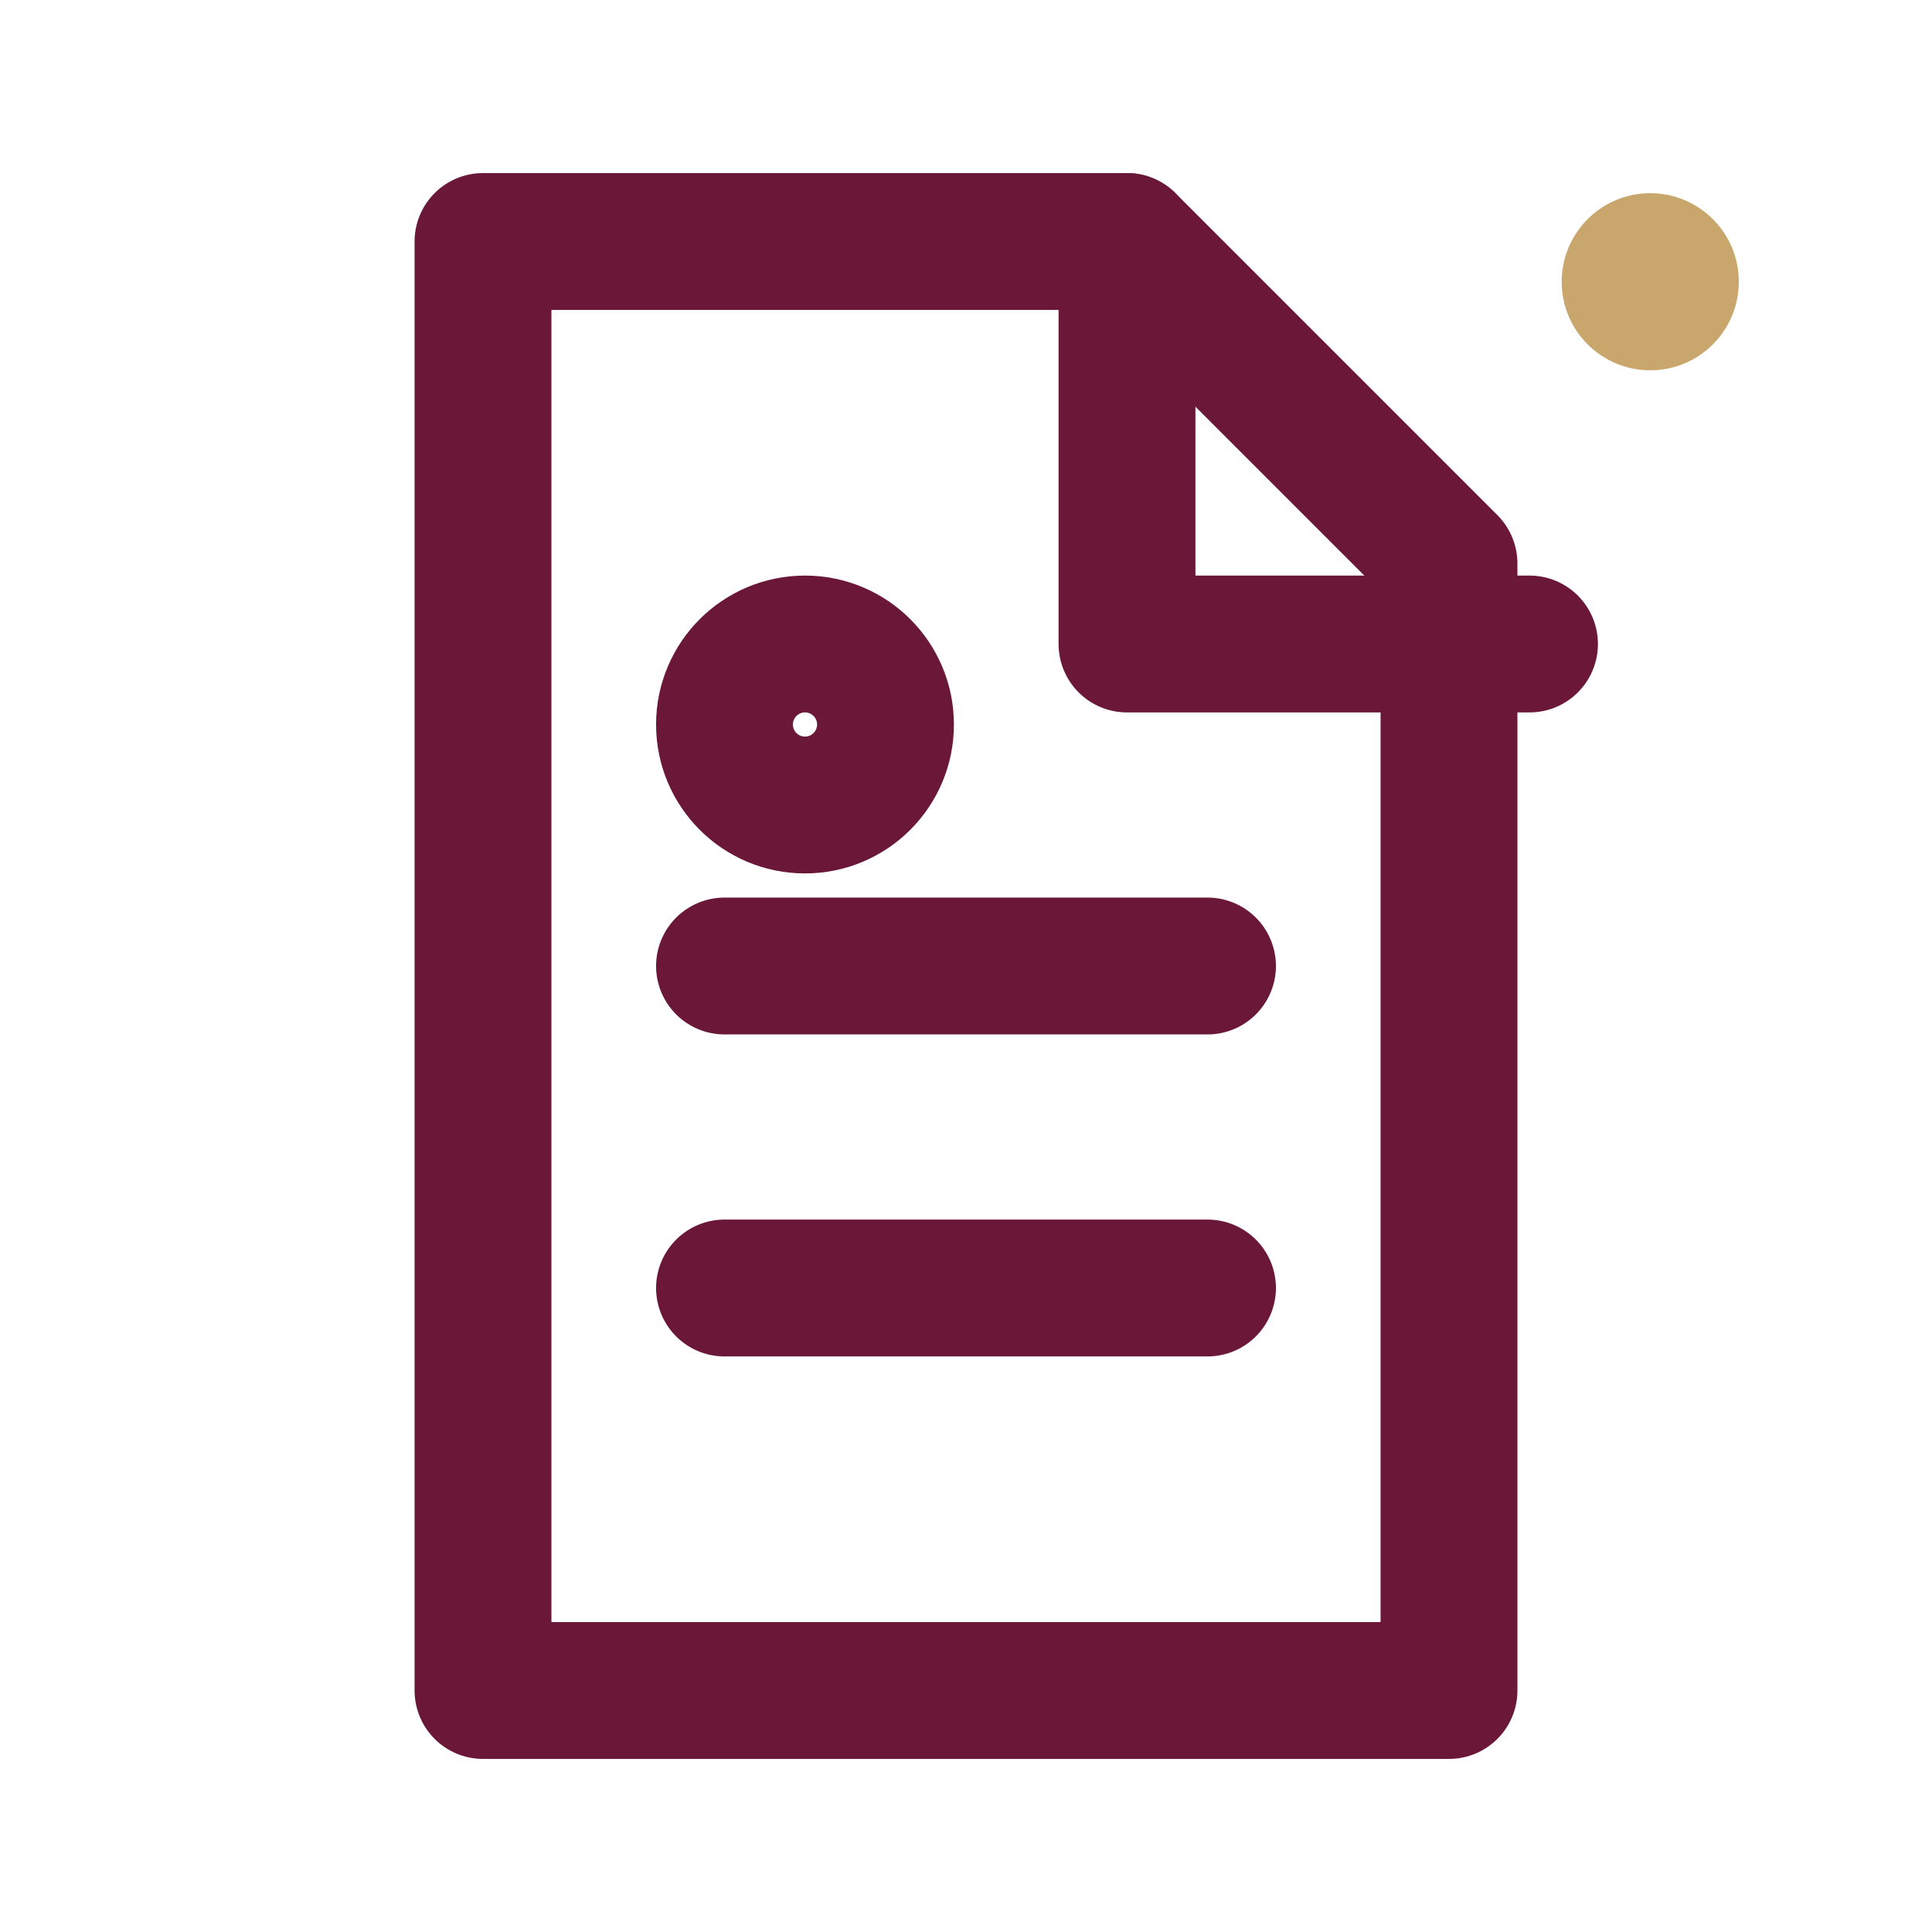
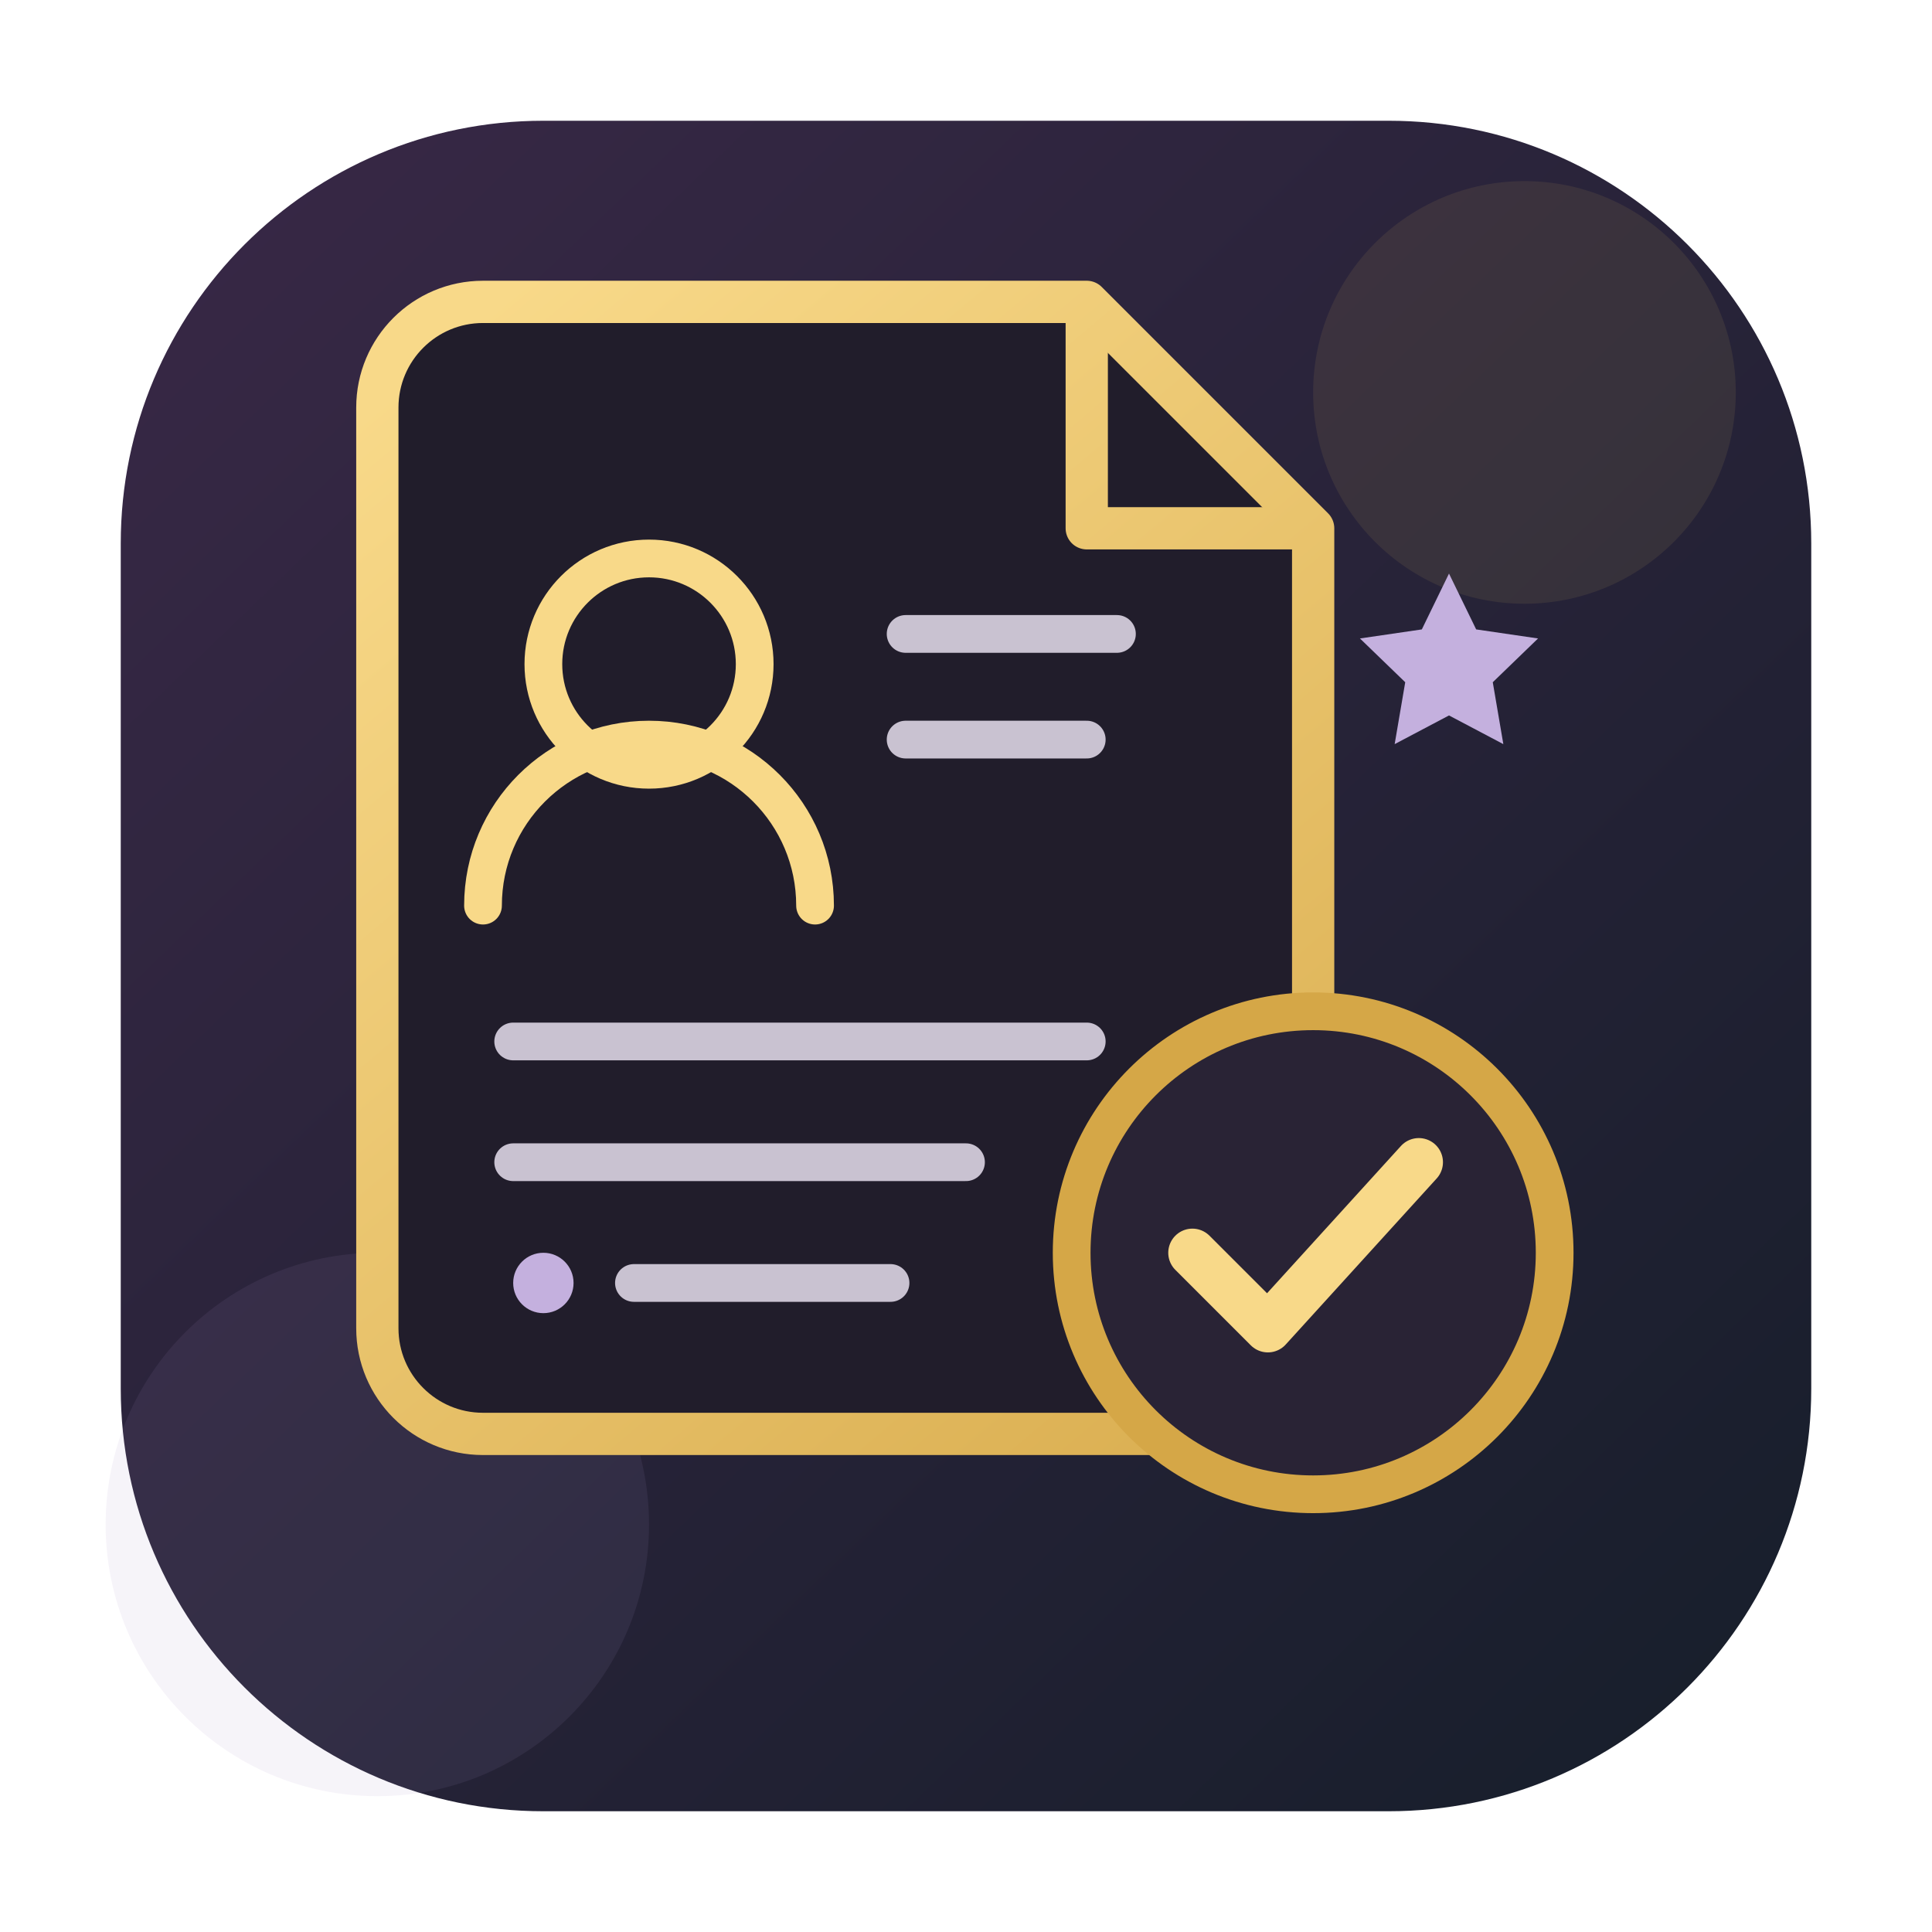
- <svg xmlns="http://www.w3.org/2000/svg" width="24" height="24" viewBox="0 0 24 24" fill="none" role="img" aria-labelledby="title desc">
-   <g stroke="#6B1838" stroke-width="1.7" stroke-linecap="round" stroke-linejoin="round">
-     <path d="M6 3h8l4 4v14H6z" />
-     <path d="M14 3v5h5M9 12h6M9 16h6" />
-     <circle cx="10" cy="9" r="1" />
-   </g>
-   <circle cx="20.5" cy="3.5" r="1.1" fill="#C9A66B" />
+ <svg xmlns="http://www.w3.org/2000/svg" viewBox="0 0 128 128" width="128" height="128" fill="none" role="img" aria-labelledby="resume-title resume-desc">
+   <defs>
+     <linearGradient id="resume-bg" x1="12" y1="10" x2="116" y2="118" gradientUnits="userSpaceOnUse">
+       <stop stop-color="#382846" />
+       <stop offset="1" stop-color="#171E2B" />
+     </linearGradient>
+     <linearGradient id="resume-gold" x1="29" y1="23" x2="98" y2="105" gradientUnits="userSpaceOnUse">
+       <stop stop-color="#F8D989" />
+       <stop offset="1" stop-color="#D5A747" />
+     </linearGradient>
+   </defs>
+   <rect x="8" y="8" width="112" height="112" rx="28" fill="url(#resume-bg)" />
+   <circle cx="101" cy="26" r="14" fill="#D9B45D" opacity=".10" />
+   <circle cx="25" cy="101" r="18" fill="#A78BC5" opacity=".10" />
+   <path d="M32 20h40l15 15v53a7 7 0 0 1-7 7H32a7 7 0 0 1-7-7V27a7 7 0 0 1 7-7Z" fill="#211D2B" stroke="url(#resume-gold)" stroke-width="2.8" stroke-linejoin="round" />
+   <path d="M72 20v15h15" stroke="url(#resume-gold)" stroke-width="2.8" stroke-linejoin="round" />
+   <circle cx="43" cy="44" r="7" stroke="#F8D989" stroke-width="2.5" />
+   <path d="M32 60a11 11 0 0 1 22 0" stroke="#F8D989" stroke-width="2.5" stroke-linecap="round" />
+   <path d="M60 42h14M60 49h12M34 69h38M34 77h30" stroke="#C9C2D1" stroke-width="2.5" stroke-linecap="round" />
+   <circle cx="36" cy="85" r="2" fill="#C4B0DE" />
+   <path d="M42 85h17" stroke="#C9C2D1" stroke-width="2.5" stroke-linecap="round" />
+   <circle cx="87" cy="83" r="16" fill="#292335" stroke="#D5A747" stroke-width="2.5" />
+   <path d="m79 83 5 5 10-11" stroke="#F8D989" stroke-width="3.2" stroke-linecap="round" stroke-linejoin="round" />
+   <path d="m96 38 1.8 3.7 4.1.6-3 2.9.7 4.1-3.6-1.9-3.6 1.9.7-4.1-3-2.9 4.1-.6 1.8-3.7Z" fill="#C4B0DE" />
</svg>
